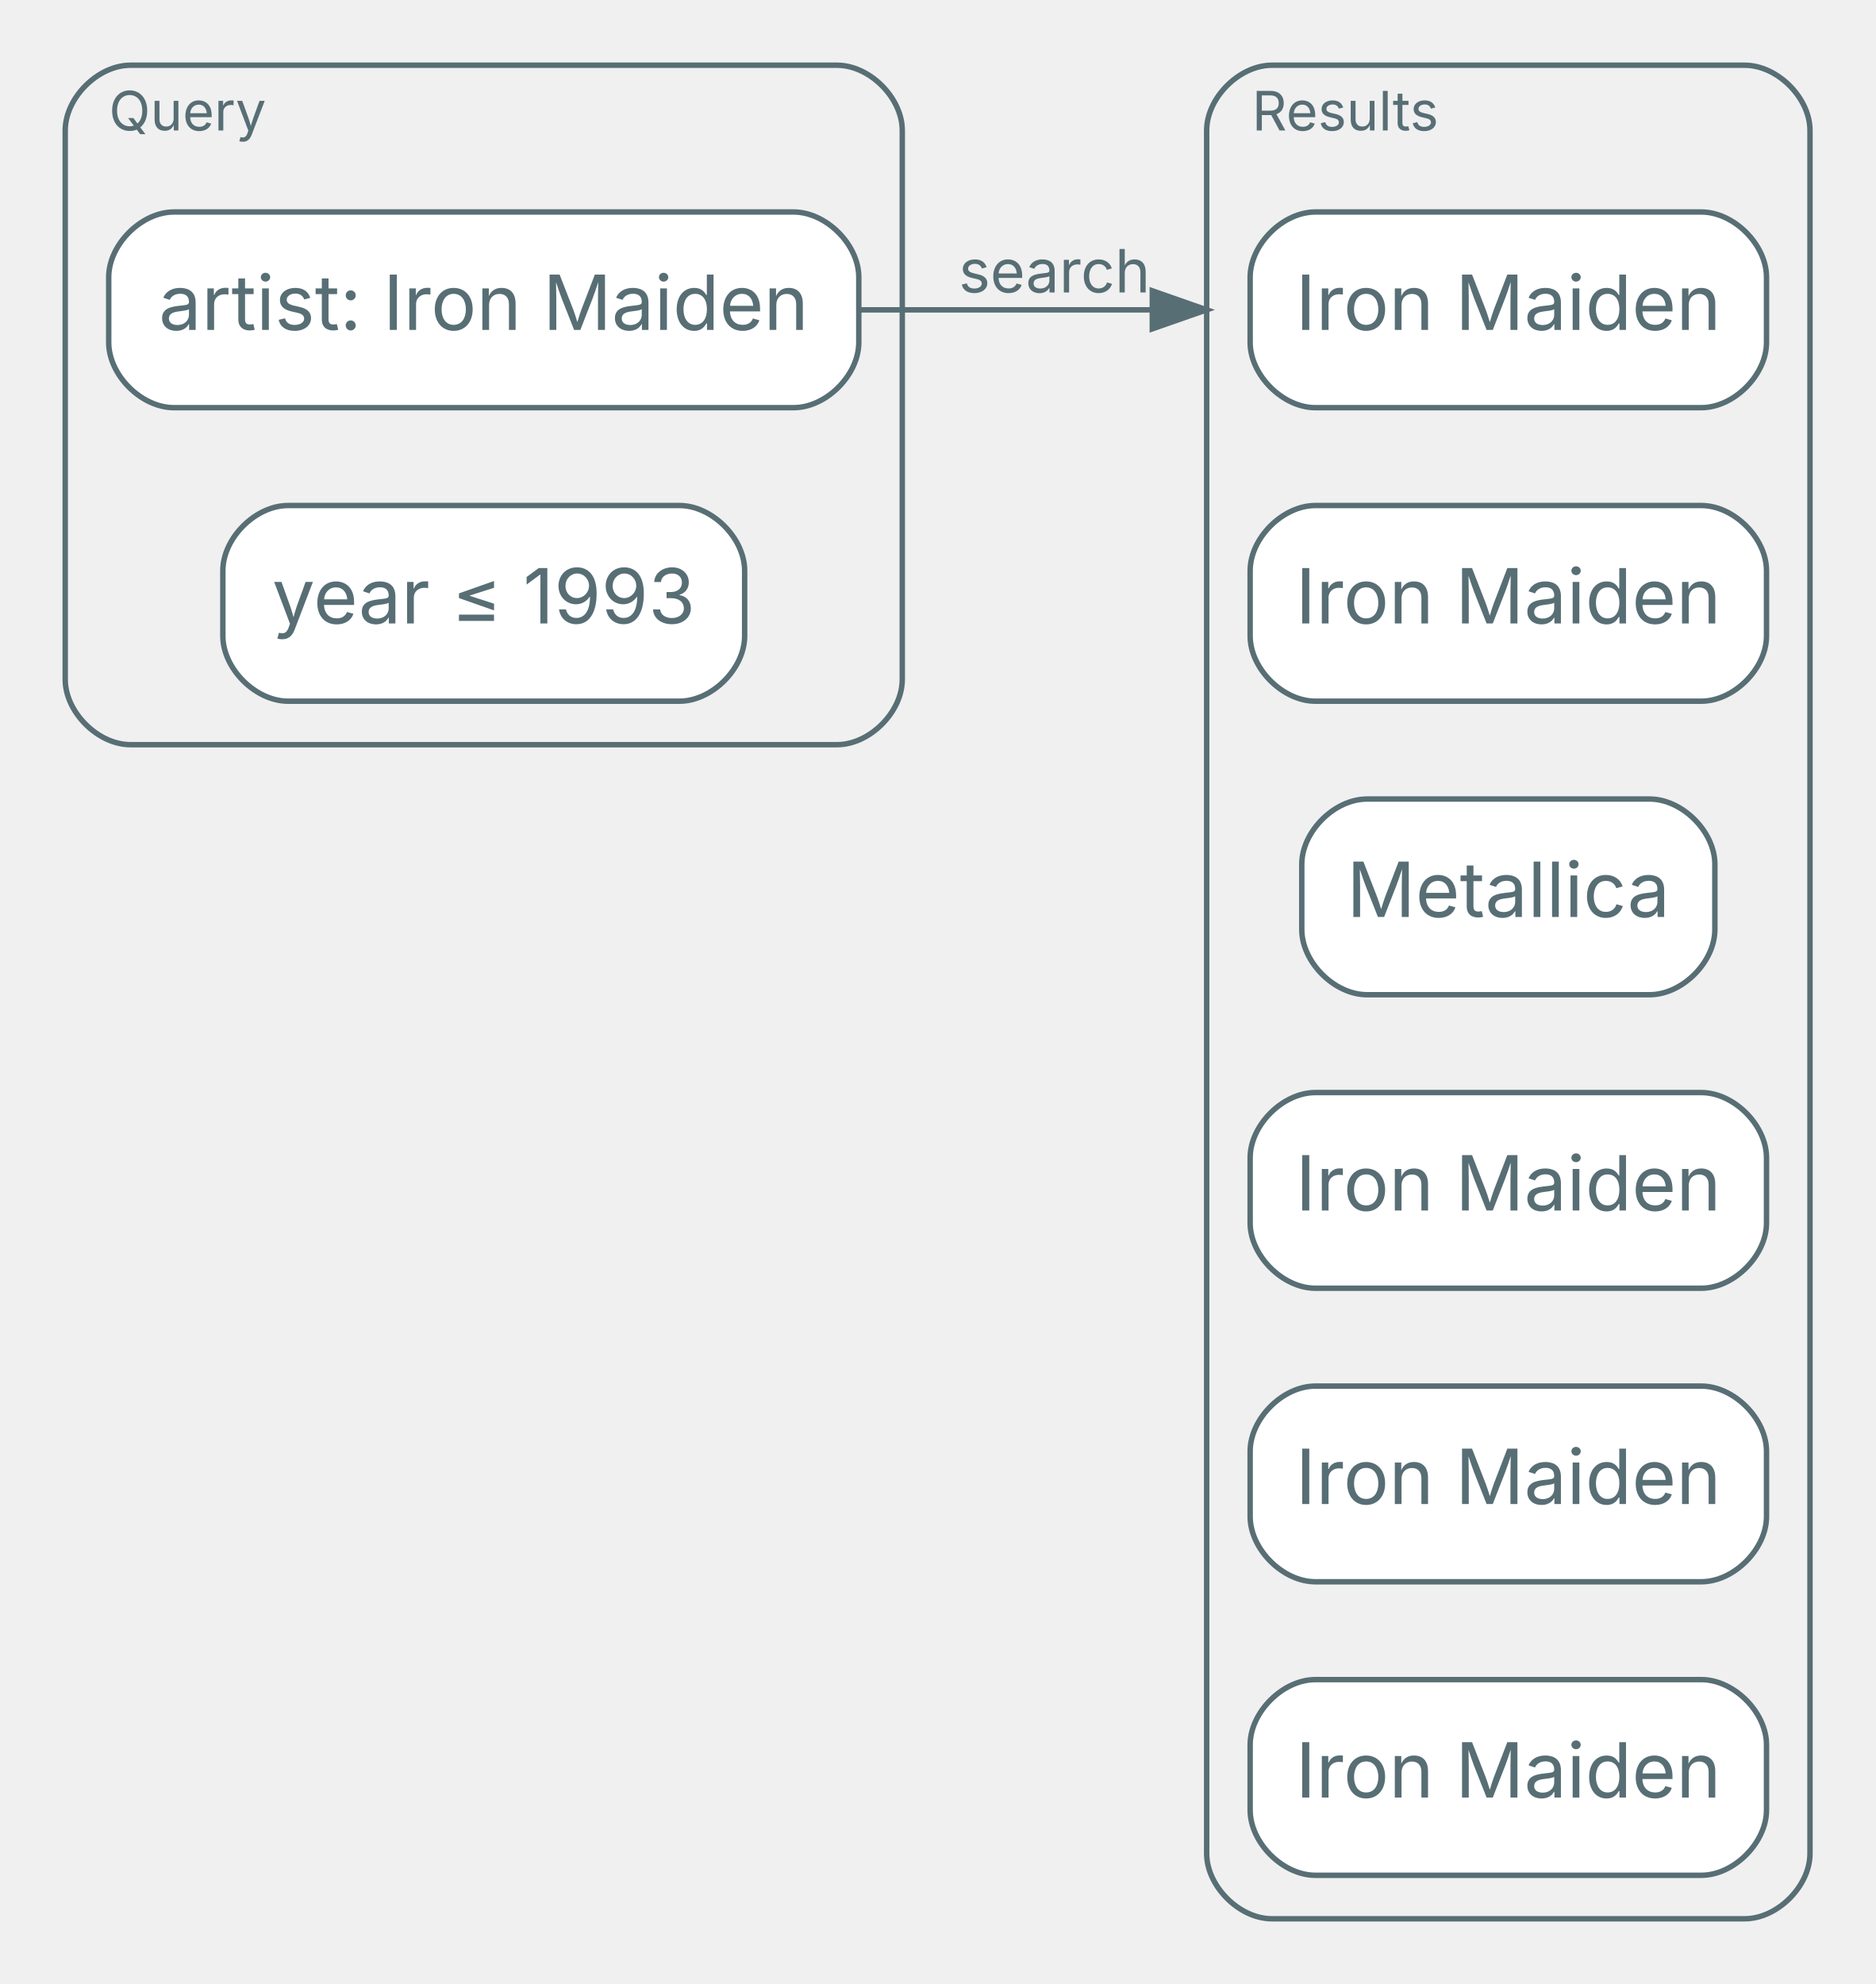
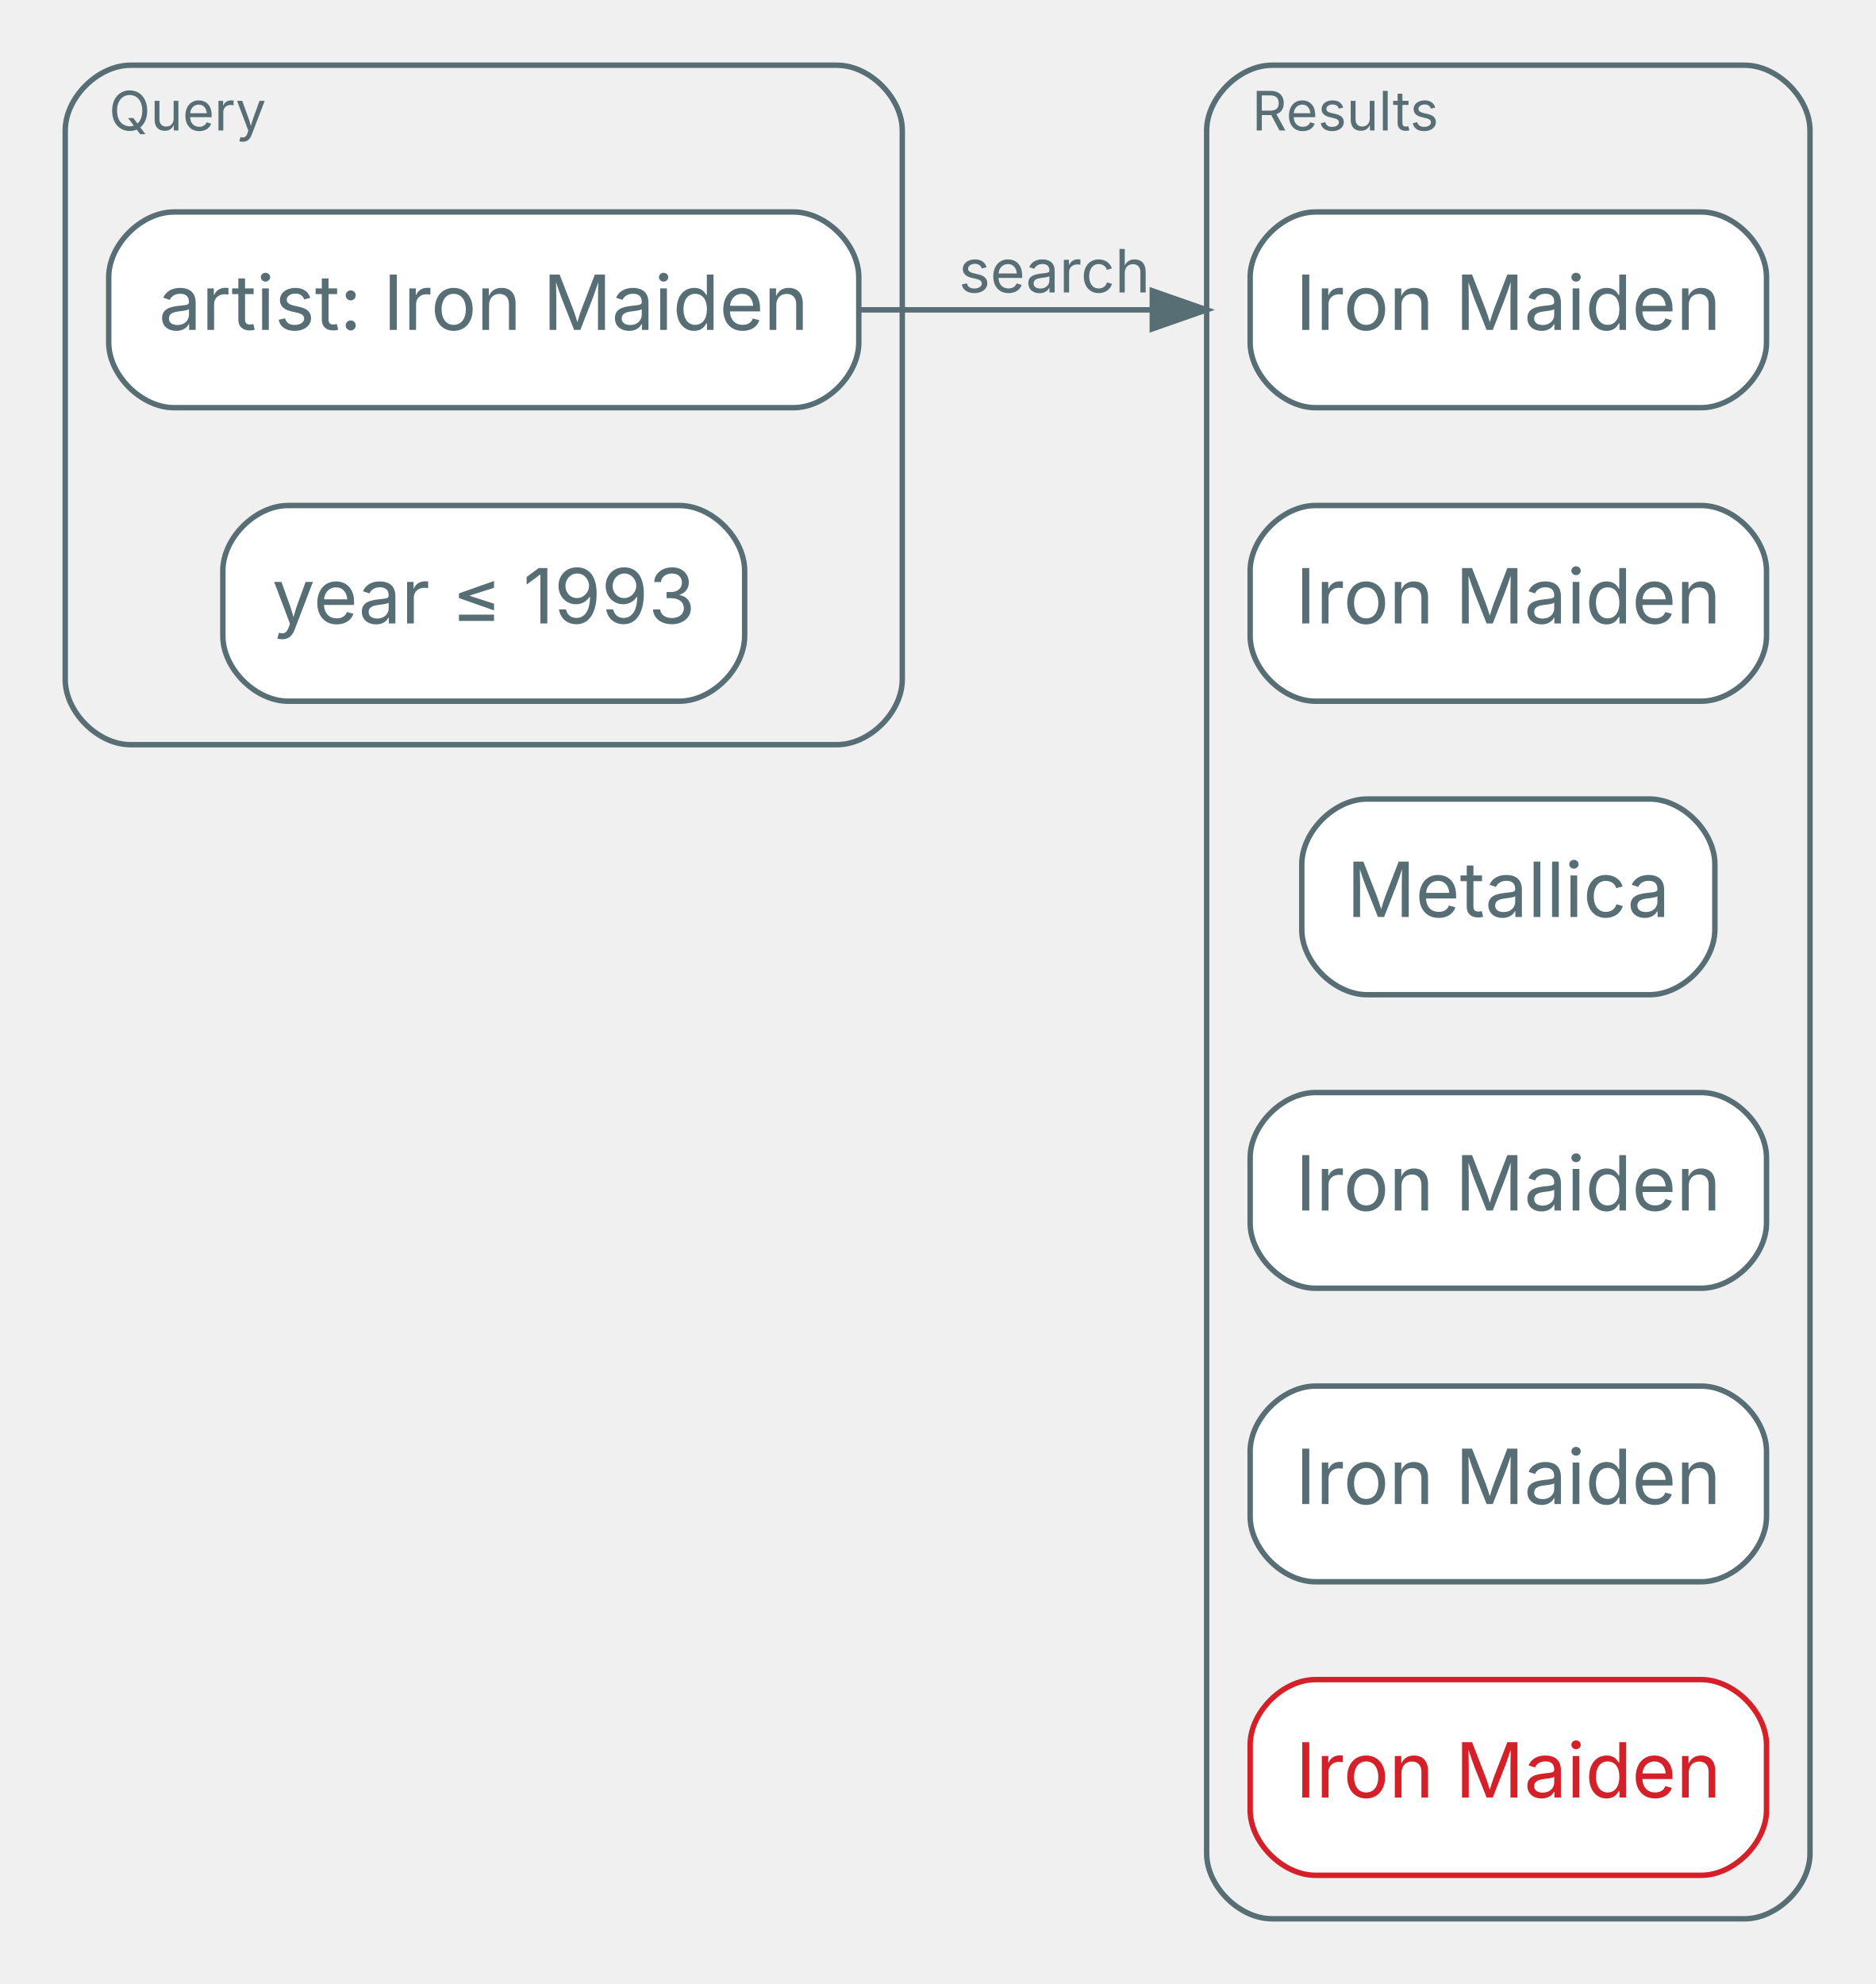
<svg xmlns="http://www.w3.org/2000/svg" width="345pt" height="365pt" viewBox="0.00 0.00 345.00 365.00">
  <g id="graph0" class="graph" transform="scale(1 1) rotate(0) translate(4 361)">
    <g id="clust1" class="cluster">
      <path fill="transparent" stroke="#586e75" d="M20,-224C20,-224 150,-224 150,-224 156,-224 162,-230 162,-236 162,-236 162,-337 162,-337 162,-343 156,-349 150,-349 150,-349 20,-349 20,-349 14,-349 8,-343 8,-337 8,-337 8,-236 8,-236 8,-230 14,-224 20,-224" />
      <text text-anchor="middle" x="30.5" y="-337" font-family="Inter,Arial" font-size="10.00" fill="#586e75">Query</text>
    </g>
    <g id="clust2" class="cluster">
      <path fill="transparent" stroke="#586e75" d="M230,-8C230,-8 317,-8 317,-8 323,-8 329,-14 329,-20 329,-20 329,-337 329,-337 329,-343 323,-349 317,-349 317,-349 230,-349 230,-349 224,-349 218,-343 218,-337 218,-337 218,-20 218,-20 218,-14 224,-8 230,-8" />
      <text text-anchor="middle" x="243.5" y="-337" font-family="Inter,Arial" font-size="10.00" fill="#586e75">Results</text>
    </g>
    <g id="node1" class="node">
      <path fill="#ffffff" stroke="#586e75" d="M142,-322C142,-322 28,-322 28,-322 22,-322 16,-316 16,-310 16,-310 16,-298 16,-298 16,-292 22,-286 28,-286 28,-286 142,-286 142,-286 148,-286 154,-292 154,-298 154,-298 154,-310 154,-310 154,-316 148,-322 142,-322" />
      <text text-anchor="middle" x="85" y="-300.3" font-family="Inter,Arial" font-size="14.00" fill="#586e75">artist: Iron Maiden</text>
    </g>
    <g id="node3" class="node">
      <path fill="#ffffff" stroke="#586e75" d="M309,-322C309,-322 238,-322 238,-322 232,-322 226,-316 226,-310 226,-310 226,-298 226,-298 226,-292 232,-286 238,-286 238,-286 309,-286 309,-286 315,-286 321,-292 321,-298 321,-298 321,-310 321,-310 321,-316 315,-322 309,-322" />
      <text text-anchor="middle" x="273.5" y="-300.3" font-family="Inter,Arial" font-size="14.00" fill="#586e75">Iron Maiden</text>
    </g>
    <g id="edge1" class="edge">
      <path fill="none" stroke="#586e75" d="M154.12,-304C174.32,-304 196.22,-304 215.62,-304" />
      <polygon fill="#586e75" stroke="#586e75" points="208,-307.5 218,-304 208,-300.5 208,-307.5" />
      <text text-anchor="middle" x="190" y="-307.2" font-family="Inter,Arial" font-size="11.00" fill="#586e75">search</text>
    </g>
    <g id="node2" class="node">
      <path fill="#ffffff" stroke="#586e75" d="M121,-268C121,-268 49,-268 49,-268 43,-268 37,-262 37,-256 37,-256 37,-244 37,-244 37,-238 43,-232 49,-232 49,-232 121,-232 121,-232 127,-232 133,-238 133,-244 133,-244 133,-256 133,-256 133,-262 127,-268 121,-268" />
      <text text-anchor="middle" x="85" y="-246.3" font-family="Inter,Arial" font-size="14.00" fill="#586e75">year ≤ 1993</text>
    </g>
    <g id="node4" class="node">
      <path fill="#ffffff" stroke="#586e75" d="M309,-268C309,-268 238,-268 238,-268 232,-268 226,-262 226,-256 226,-256 226,-244 226,-244 226,-238 232,-232 238,-232 238,-232 309,-232 309,-232 315,-232 321,-238 321,-244 321,-244 321,-256 321,-256 321,-262 315,-268 309,-268" />
      <text text-anchor="middle" x="273.5" y="-246.3" font-family="Inter,Arial" font-size="14.00" fill="#586e75">Iron Maiden</text>
    </g>
    <g id="node5" class="node">
      <path fill="#ffffff" stroke="#586e75" d="M299.5,-214C299.5,-214 247.5,-214 247.5,-214 241.5,-214 235.5,-208 235.5,-202 235.5,-202 235.5,-190 235.5,-190 235.5,-184 241.5,-178 247.5,-178 247.5,-178 299.5,-178 299.5,-178 305.5,-178 311.5,-184 311.5,-190 311.5,-190 311.5,-202 311.5,-202 311.5,-208 305.5,-214 299.5,-214" />
      <text text-anchor="middle" x="273.5" y="-192.3" font-family="Inter,Arial" font-size="14.00" fill="#586e75">Metallica</text>
    </g>
    <g id="node6" class="node">
      <path fill="#ffffff" stroke="#586e75" d="M309,-160C309,-160 238,-160 238,-160 232,-160 226,-154 226,-148 226,-148 226,-136 226,-136 226,-130 232,-124 238,-124 238,-124 309,-124 309,-124 315,-124 321,-130 321,-136 321,-136 321,-148 321,-148 321,-154 315,-160 309,-160" />
      <text text-anchor="middle" x="273.5" y="-138.3" font-family="Inter,Arial" font-size="14.00" fill="#586e75">Iron Maiden</text>
    </g>
    <g id="node7" class="node">
      <path fill="#ffffff" stroke="#586e75" d="M309,-106C309,-106 238,-106 238,-106 232,-106 226,-100 226,-94 226,-94 226,-82 226,-82 226,-76 232,-70 238,-70 238,-70 309,-70 309,-70 315,-70 321,-76 321,-82 321,-82 321,-94 321,-94 321,-100 315,-106 309,-106" />
      <text text-anchor="middle" x="273.5" y="-84.3" font-family="Inter,Arial" font-size="14.00" fill="#586e75">Iron Maiden</text>
    </g>
    <g id="node8" class="node">
-       <path fill="#ffffff" stroke="#586e75" d="M309,-52C309,-52 238,-52 238,-52 232,-52 226,-46 226,-40 226,-40 226,-28 226,-28 226,-22 232,-16 238,-16 238,-16 309,-16 309,-16 315,-16 321,-22 321,-28 321,-28 321,-40 321,-40 321,-46 315,-52 309,-52" />
-       <text text-anchor="middle" x="273.5" y="-30.3" font-family="Inter,Arial" font-size="14.00" fill="#586e75">Iron Maiden</text>
+       <path fill="#ffffff" stroke="#d52029" d="M309,-52C309,-52 238,-52 238,-52 232,-52 226,-46 226,-40 226,-40 226,-28 226,-28 226,-22 232,-16 238,-16 238,-16 309,-16 309,-16 315,-16 321,-22 321,-28 321,-28 321,-40 321,-40 321,-46 315,-52 309,-52" />
+       <text text-anchor="middle" x="273.5" y="-30.3" font-family="Inter,Arial" font-size="14.00" fill="#d52029">Iron Maiden</text>
    </g>
  </g>
</svg>
